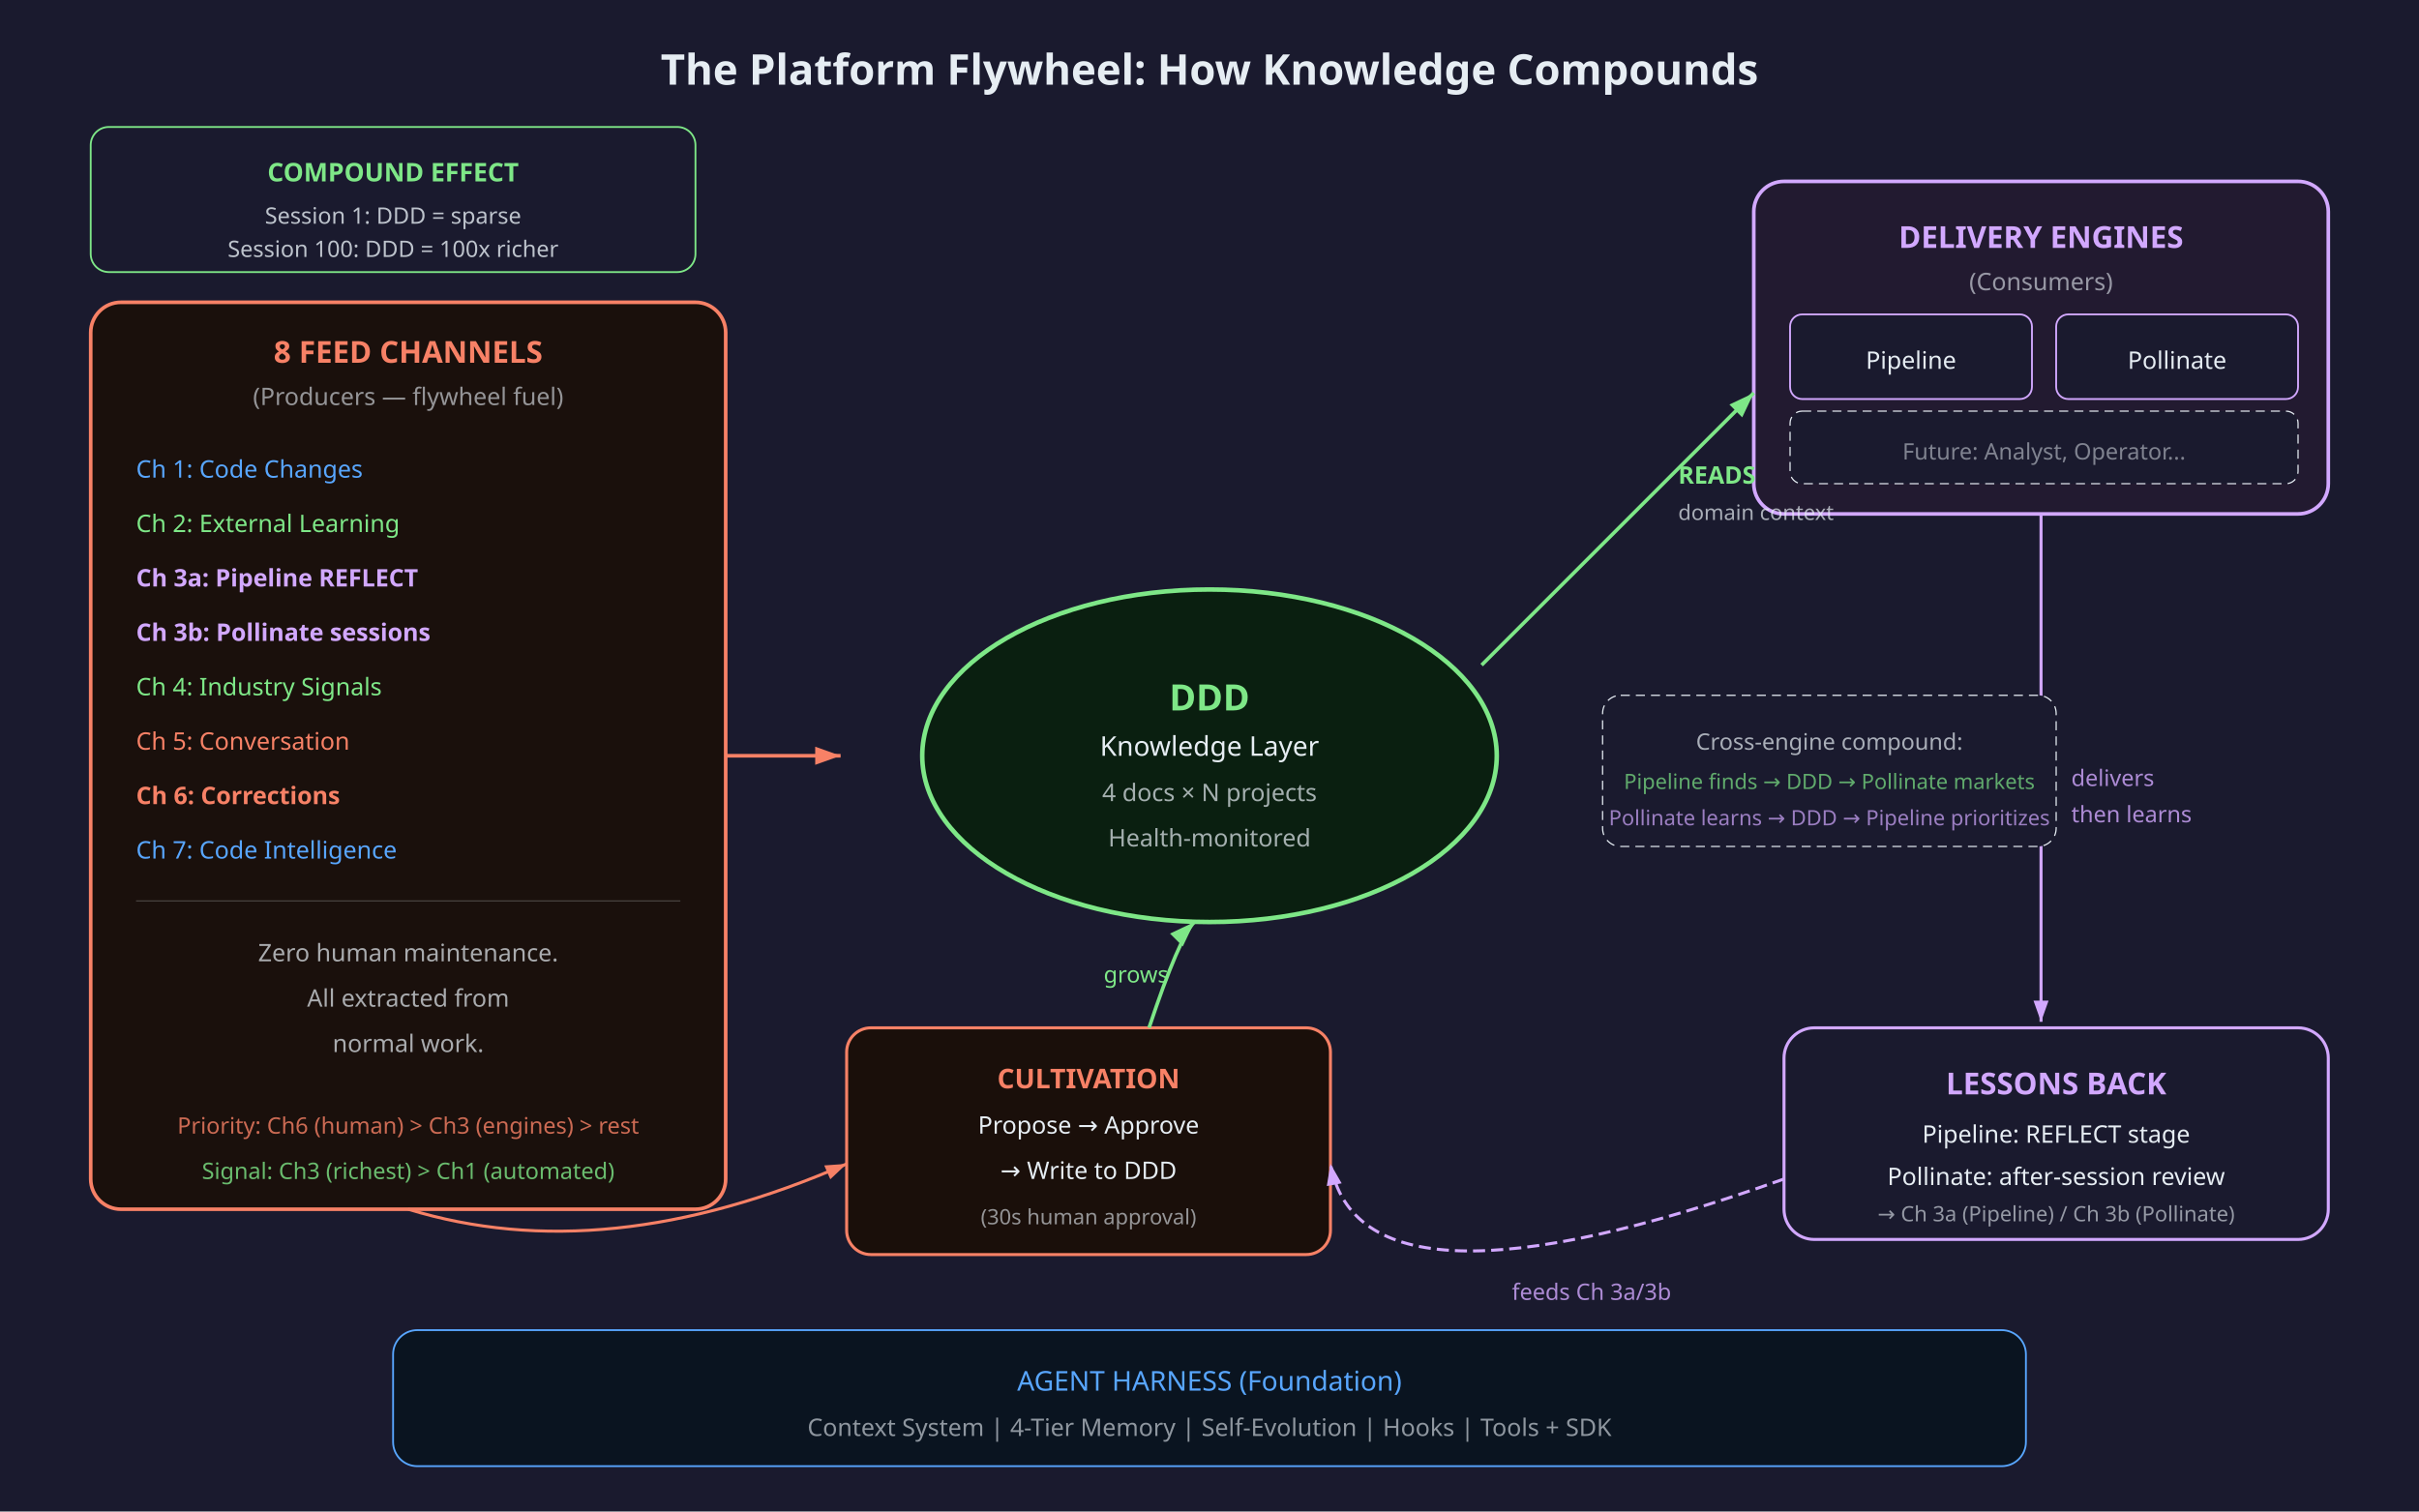
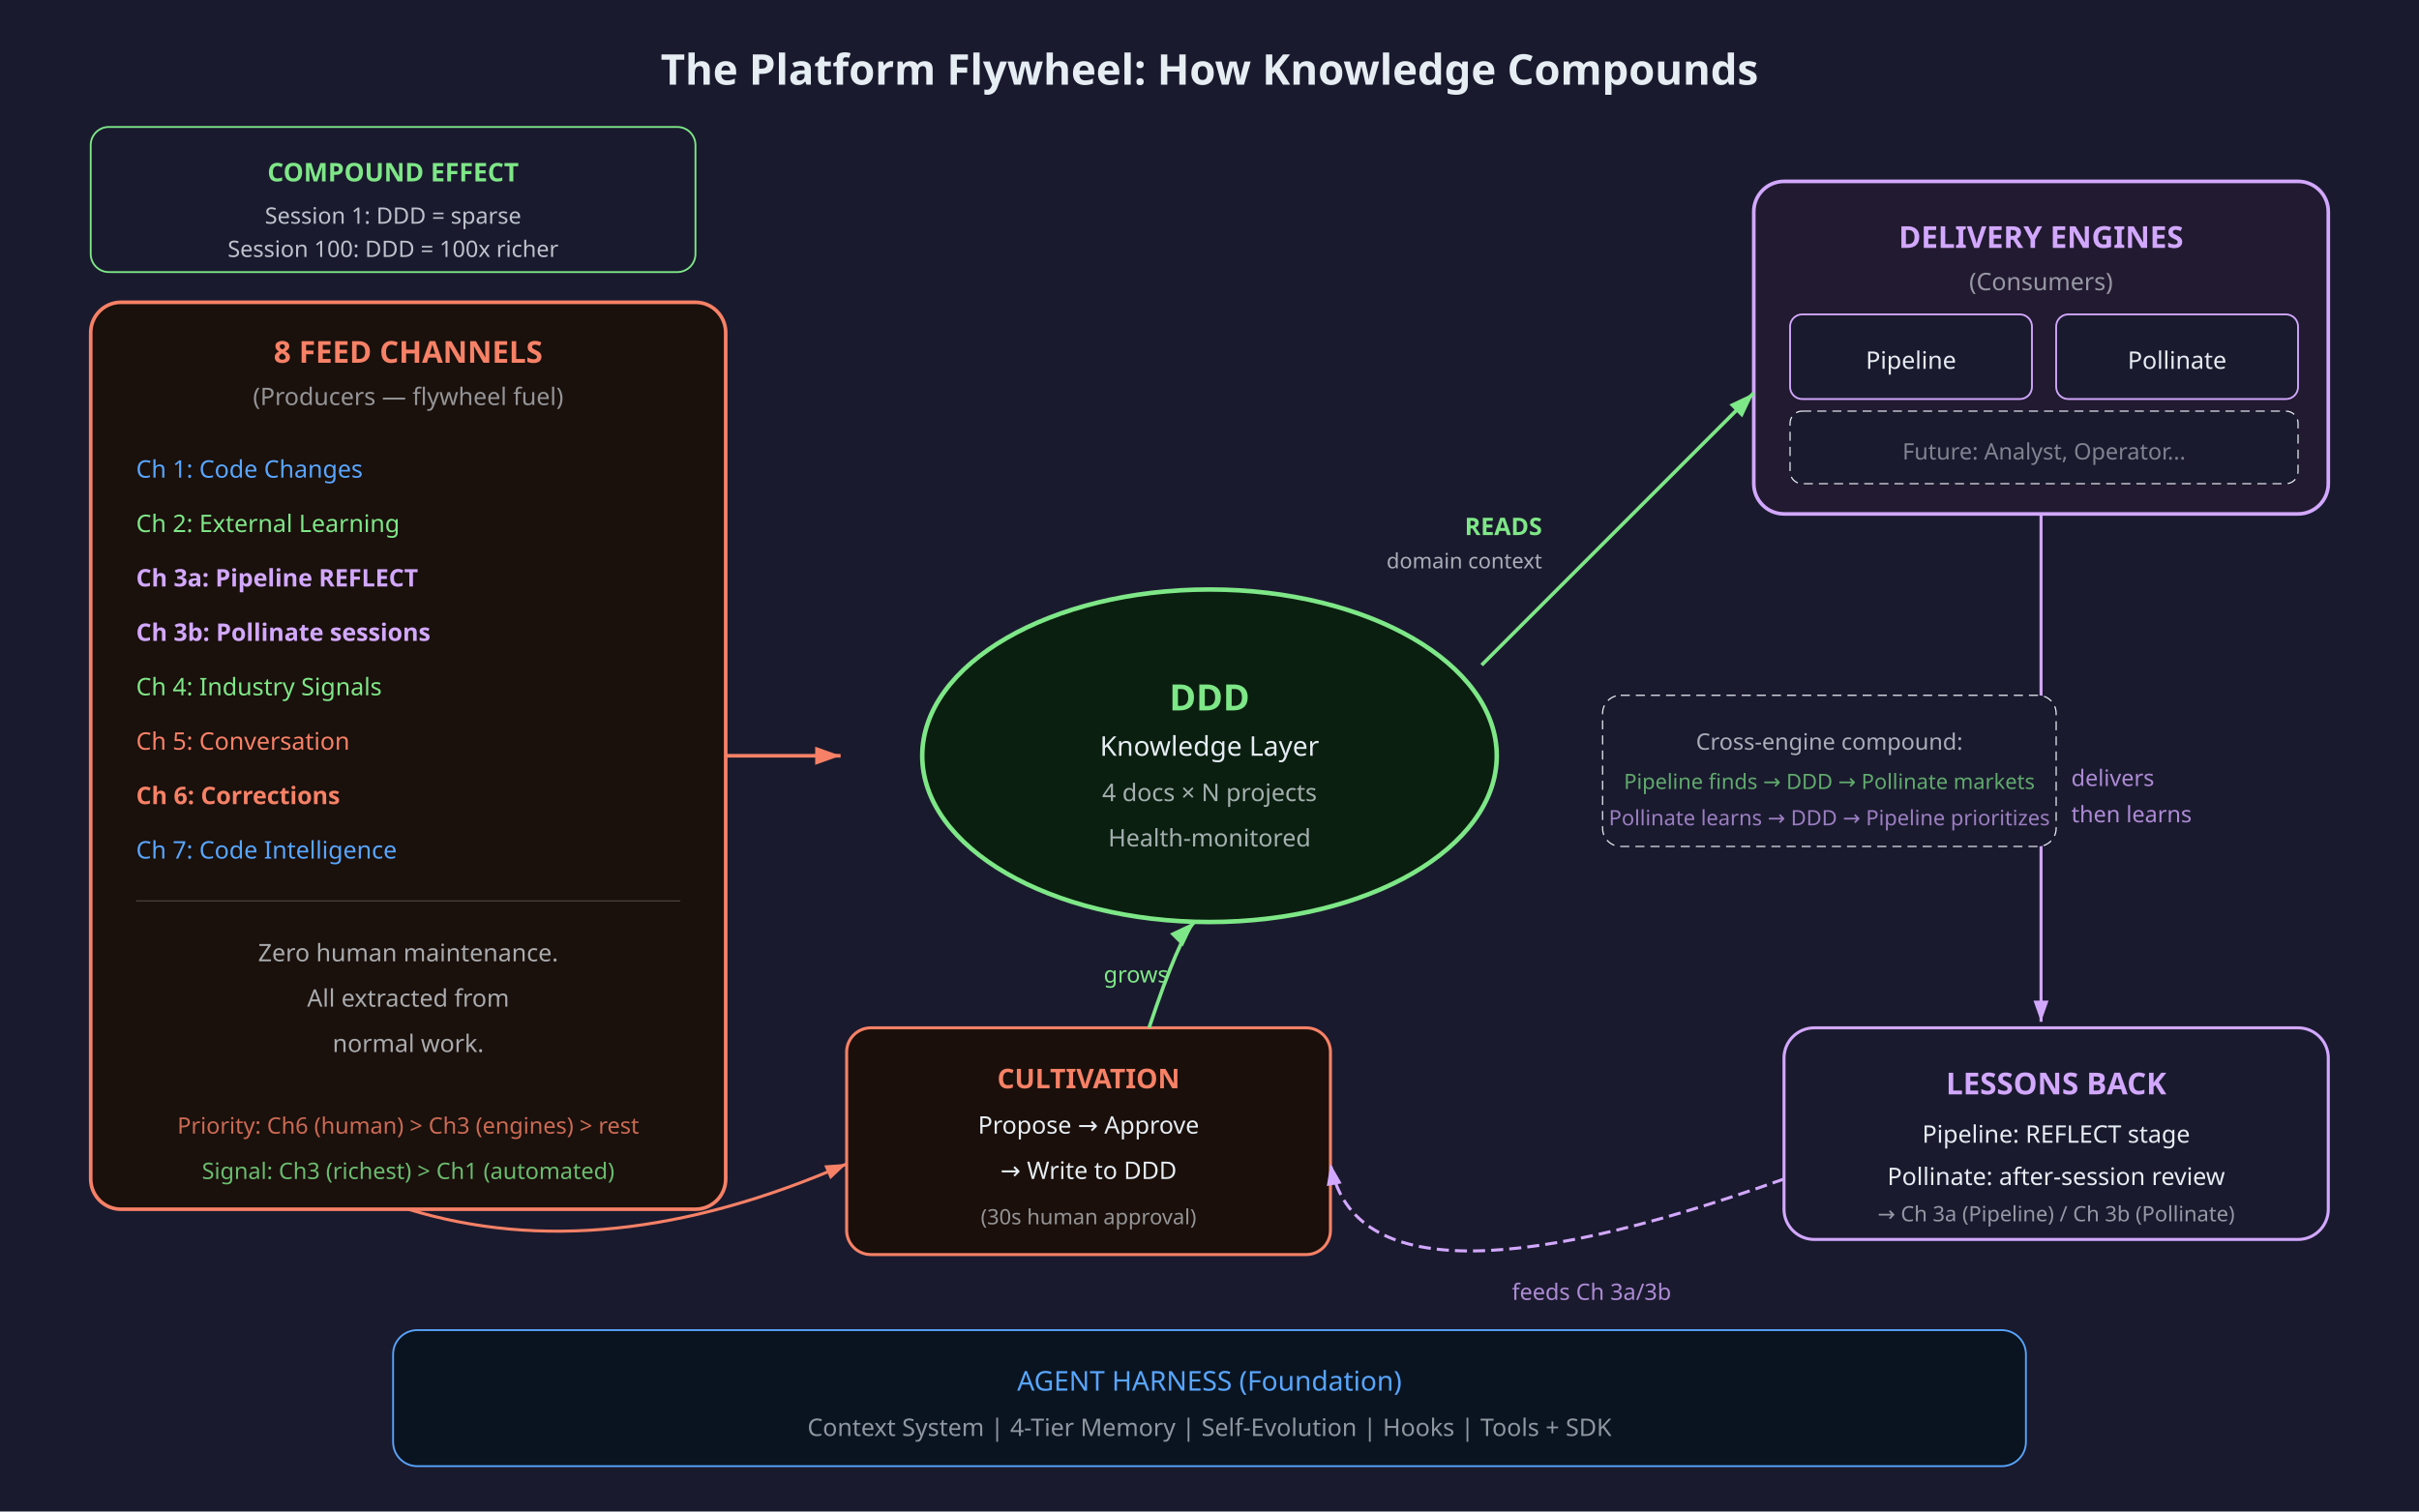
<svg xmlns="http://www.w3.org/2000/svg" viewBox="0 0 800 500" font-family="sans-serif">
  <rect width="800" height="500" fill="#1a1a2e" />
  <text x="400" y="28" fill="#e6edf3" font-size="14" font-weight="bold" text-anchor="middle">The Platform Flywheel: How Knowledge Compounds</text>
  <ellipse cx="400" cy="250" rx="95" ry="55" fill="#0a1f10" stroke="#7ee787" stroke-width="1.5" />
  <text x="400" y="235" fill="#7ee787" font-size="12" font-weight="bold" text-anchor="middle">DDD</text>
  <text x="400" y="250" fill="#e6edf3" font-size="9" text-anchor="middle">Knowledge Layer</text>
  <text x="400" y="265" fill="#e6edf3" font-size="8" text-anchor="middle" fill-opacity="0.7">4 docs × N projects</text>
  <text x="400" y="280" fill="#e6edf3" font-size="8" text-anchor="middle" fill-opacity="0.7">Health-monitored</text>
  <rect x="580" y="60" width="190" height="110" rx="10" fill="#221a30" stroke="#d2a8ff" stroke-width="1.2" />
  <text x="675" y="82" fill="#d2a8ff" font-size="10" font-weight="bold" text-anchor="middle">DELIVERY ENGINES</text>
  <text x="675" y="96" fill="#e6edf3" font-size="8" text-anchor="middle" fill-opacity="0.6">(Consumers)</text>
  <rect x="592" y="104" width="80" height="28" rx="4" fill="#1a1a2e" stroke="#d2a8ff" stroke-width="0.6" />
  <text x="632" y="122" fill="#e6edf3" font-size="8" text-anchor="middle">Pipeline</text>
  <rect x="680" y="104" width="80" height="28" rx="4" fill="#1a1a2e" stroke="#d2a8ff" stroke-width="0.6" />
  <text x="720" y="122" fill="#e6edf3" font-size="8" text-anchor="middle">Pollinate</text>
  <rect x="592" y="136" width="168" height="24" rx="4" fill="#1a1a2e" stroke="#e6edf3" stroke-width="0.4" stroke-dasharray="3,2" />
  <text x="676" y="152" fill="#e6edf3" font-size="7.5" text-anchor="middle" fill-opacity="0.5">Future: Analyst, Operator...</text>
  <path d="M 490 220 Q 550 160 580 130" fill="none" stroke="#7ee787" stroke-width="1.2" marker-end="url(#arrG)" />
-   <text x="555" y="160" fill="#7ee787" font-size="8" font-weight="bold">READS</text>
-   <text x="555" y="172" fill="#e6edf3" font-size="7" fill-opacity="0.7">domain context</text>
+   <text x="510" y="177" text-anchor="end" fill="#7ee787" font-size="8" font-weight="bold">READS</text>
+   <text x="510" y="188" text-anchor="end" fill="#e6edf3" font-size="7" fill-opacity="0.7">domain context</text>
  <rect x="590" y="340" width="180" height="70" rx="10" fill="#1a1a2e" stroke="#d2a8ff" stroke-width="1" />
  <text x="680" y="362" fill="#d2a8ff" font-size="10" font-weight="bold" text-anchor="middle">LESSONS BACK</text>
  <text x="680" y="378" fill="#e6edf3" font-size="8" text-anchor="middle">Pipeline: REFLECT stage</text>
  <text x="680" y="392" fill="#e6edf3" font-size="8" text-anchor="middle">Pollinate: after-session review</text>
  <text x="680" y="404" fill="#e6edf3" font-size="7" text-anchor="middle" fill-opacity="0.6">→ Ch 3a (Pipeline) / Ch 3b (Pollinate)</text>
  <path d="M 675 170 L 675 338" fill="none" stroke="#d2a8ff" stroke-width="1" marker-end="url(#arrP)" />
  <text x="685" y="260" fill="#d2a8ff" font-size="7.5" fill-opacity="0.8">delivers</text>
  <text x="685" y="272" fill="#d2a8ff" font-size="7.5" fill-opacity="0.8">then learns</text>
  <rect x="30" y="100" width="210" height="300" rx="10" fill="#1a100c" stroke="#f78166" stroke-width="1.2" />
  <text x="135" y="120" fill="#f78166" font-size="10" font-weight="bold" text-anchor="middle">8 FEED CHANNELS</text>
  <text x="135" y="134" fill="#e6edf3" font-size="8" text-anchor="middle" fill-opacity="0.6">(Producers — flywheel fuel)</text>
  <text x="45" y="158" fill="#58a6ff" font-size="8">Ch 1: Code Changes</text>
  <text x="45" y="176" fill="#7ee787" font-size="8">Ch 2: External Learning</text>
  <text x="45" y="194" fill="#d2a8ff" font-size="8" font-weight="bold">Ch 3a: Pipeline REFLECT</text>
  <text x="45" y="212" fill="#d2a8ff" font-size="8" font-weight="bold">Ch 3b: Pollinate sessions</text>
  <text x="45" y="230" fill="#7ee787" font-size="8">Ch 4: Industry Signals</text>
  <text x="45" y="248" fill="#f78166" font-size="8">Ch 5: Conversation</text>
  <text x="45" y="266" fill="#f78166" font-size="8" font-weight="bold">Ch 6: Corrections</text>
  <text x="45" y="284" fill="#58a6ff" font-size="8">Ch 7: Code Intelligence</text>
  <line x1="45" y1="298" x2="225" y2="298" stroke="#e6edf3" stroke-width="0.3" stroke-opacity="0.3" />
  <text x="135" y="318" fill="#e6edf3" font-size="8" text-anchor="middle" fill-opacity="0.7">Zero human maintenance.</text>
  <text x="135" y="333" fill="#e6edf3" font-size="8" text-anchor="middle" fill-opacity="0.7">All extracted from</text>
  <text x="135" y="348" fill="#e6edf3" font-size="8" text-anchor="middle" fill-opacity="0.7">normal work.</text>
  <text x="135" y="375" fill="#f78166" font-size="7.5" text-anchor="middle" fill-opacity="0.8">Priority: Ch6 (human) &gt; Ch3 (engines) &gt; rest</text>
  <text x="135" y="390" fill="#7ee787" font-size="7.5" text-anchor="middle" fill-opacity="0.8">Signal: Ch3 (richest) &gt; Ch1 (automated)</text>
  <path d="M 240 250 L 278 250" fill="none" stroke="#f78166" stroke-width="1.2" marker-end="url(#arrO)" />
  <rect x="280" y="340" width="160" height="75" rx="8" fill="#1a0f0a" stroke="#f78166" stroke-width="1" />
  <text x="360" y="360" fill="#f78166" font-size="9" font-weight="bold" text-anchor="middle">CULTIVATION</text>
  <text x="360" y="375" fill="#e6edf3" font-size="8" text-anchor="middle">Propose → Approve</text>
  <text x="360" y="390" fill="#e6edf3" font-size="8" text-anchor="middle">→ Write to DDD</text>
  <text x="360" y="405" fill="#e6edf3" font-size="7" text-anchor="middle" fill-opacity="0.6">(30s human approval)</text>
  <path d="M 135 400 Q 200 420 280 385" fill="none" stroke="#f78166" stroke-width="1" marker-end="url(#arrO)" />
  <path d="M 590 390 Q 450 440 440 385" fill="none" stroke="#d2a8ff" stroke-width="1" stroke-dasharray="4,2" marker-end="url(#arrP)" />
  <text x="500" y="430" fill="#d2a8ff" font-size="7.5" fill-opacity="0.8">feeds Ch 3a/3b</text>
  <path d="M 380 340 Q 390 310 395 305" fill="none" stroke="#7ee787" stroke-width="1.2" marker-end="url(#arrG)" />
  <text x="365" y="325" fill="#7ee787" font-size="7.5">grows</text>
  <rect x="130" y="440" width="540" height="45" rx="8" fill="#0a1420" stroke="#58a6ff" stroke-width="0.6" />
  <text x="400" y="460" fill="#58a6ff" font-size="9" text-anchor="middle">AGENT HARNESS (Foundation)</text>
  <text x="400" y="475" fill="#e6edf3" font-size="8" text-anchor="middle" fill-opacity="0.6">Context System | 4-Tier Memory | Self-Evolution | Hooks | Tools + SDK</text>
  <rect x="530" y="230" width="150" height="50" rx="6" fill="#1a1a2e" stroke="#e6edf3" stroke-width="0.4" stroke-dasharray="3,2" />
  <text x="605" y="248" fill="#e6edf3" font-size="7.5" text-anchor="middle" fill-opacity="0.7">Cross-engine compound:</text>
  <text x="605" y="261" fill="#7ee787" font-size="7" text-anchor="middle" fill-opacity="0.7">Pipeline finds → DDD → Pollinate markets</text>
  <text x="605" y="273" fill="#d2a8ff" font-size="7" text-anchor="middle" fill-opacity="0.7">Pollinate learns → DDD → Pipeline prioritizes</text>
  <rect x="30" y="42" width="200" height="48" rx="6" fill="#1a1a2e" stroke="#7ee787" stroke-width="0.6" />
  <text x="130" y="60" fill="#7ee787" font-size="8.5" text-anchor="middle" font-weight="bold">COMPOUND EFFECT</text>
  <text x="130" y="74" fill="#e6edf3" font-size="7.5" text-anchor="middle" fill-opacity="0.8">Session 1: DDD = sparse</text>
  <text x="130" y="85" fill="#e6edf3" font-size="7.5" text-anchor="middle" fill-opacity="0.8">Session 100: DDD = 100x richer</text>
  <defs>
    <marker id="arrG" markerWidth="7" markerHeight="5" refX="7" refY="2.5" orient="auto">
      <polygon points="0 0, 7 2.5, 0 5" fill="#7ee787" />
    </marker>
    <marker id="arrP" markerWidth="7" markerHeight="5" refX="7" refY="2.5" orient="auto">
      <polygon points="0 0, 7 2.5, 0 5" fill="#d2a8ff" />
    </marker>
    <marker id="arrO" markerWidth="7" markerHeight="5" refX="7" refY="2.5" orient="auto">
      <polygon points="0 0, 7 2.5, 0 5" fill="#f78166" />
    </marker>
    <marker id="arrB" markerWidth="7" markerHeight="5" refX="7" refY="2.5" orient="auto">
      <polygon points="0 0, 7 2.5, 0 5" fill="#58a6ff" />
    </marker>
  </defs>
</svg>
